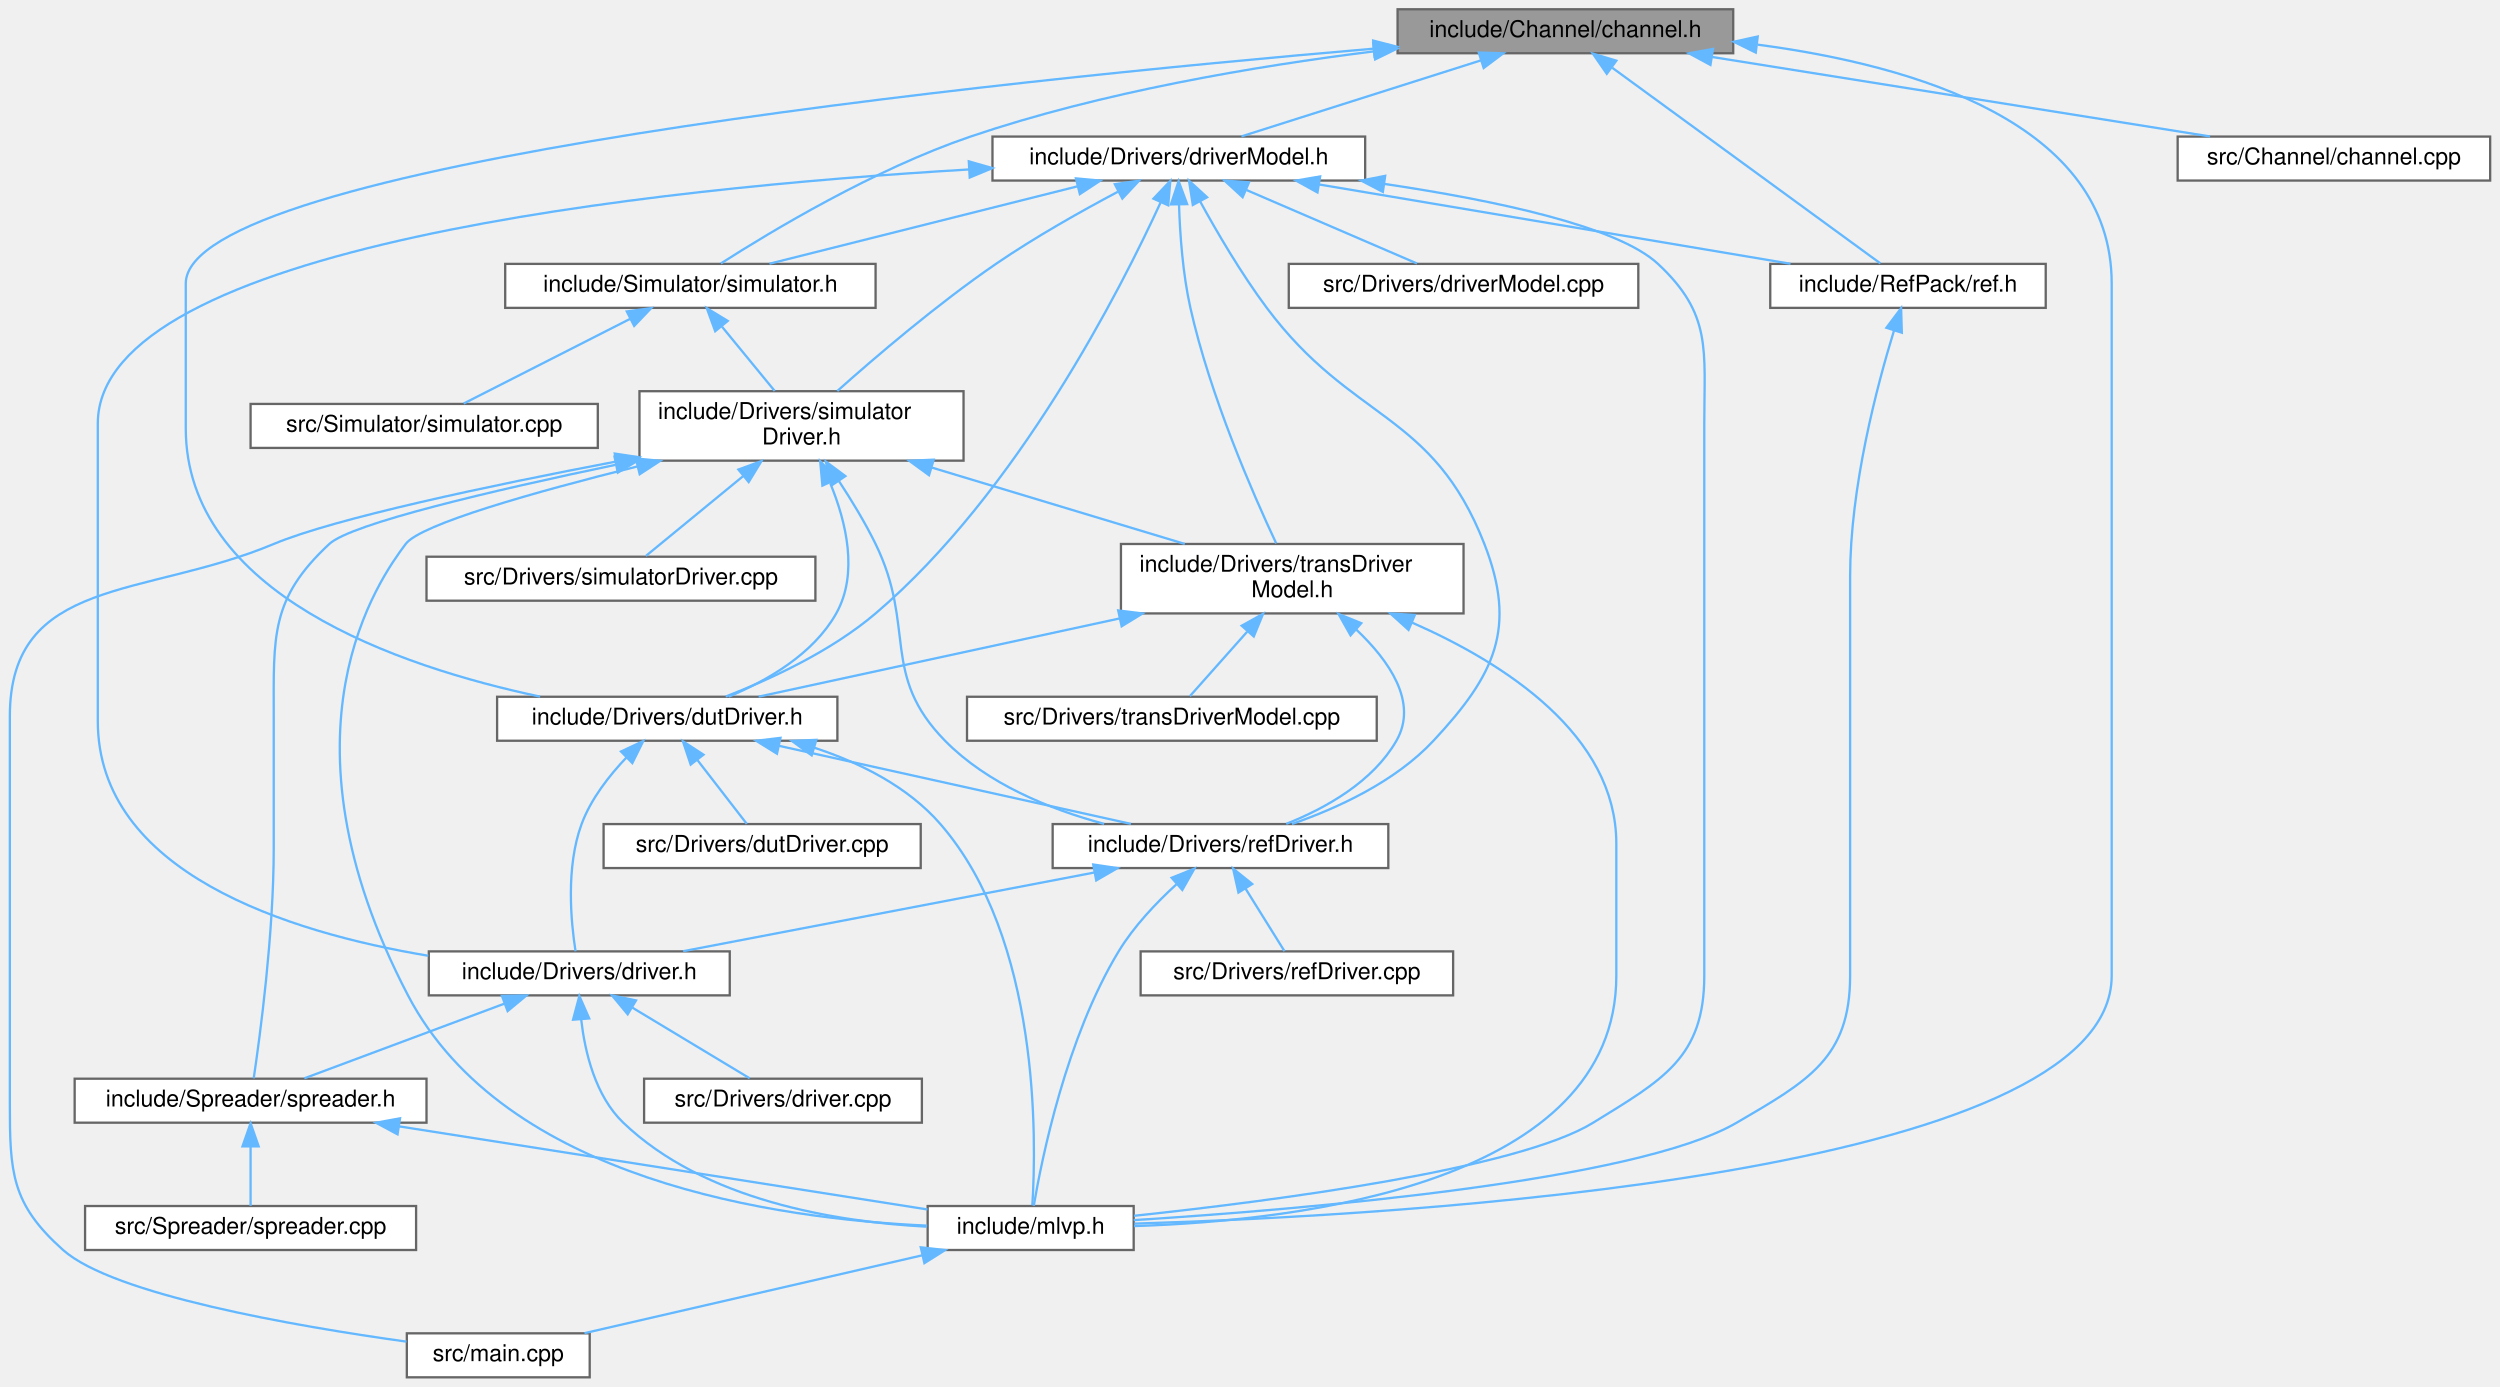
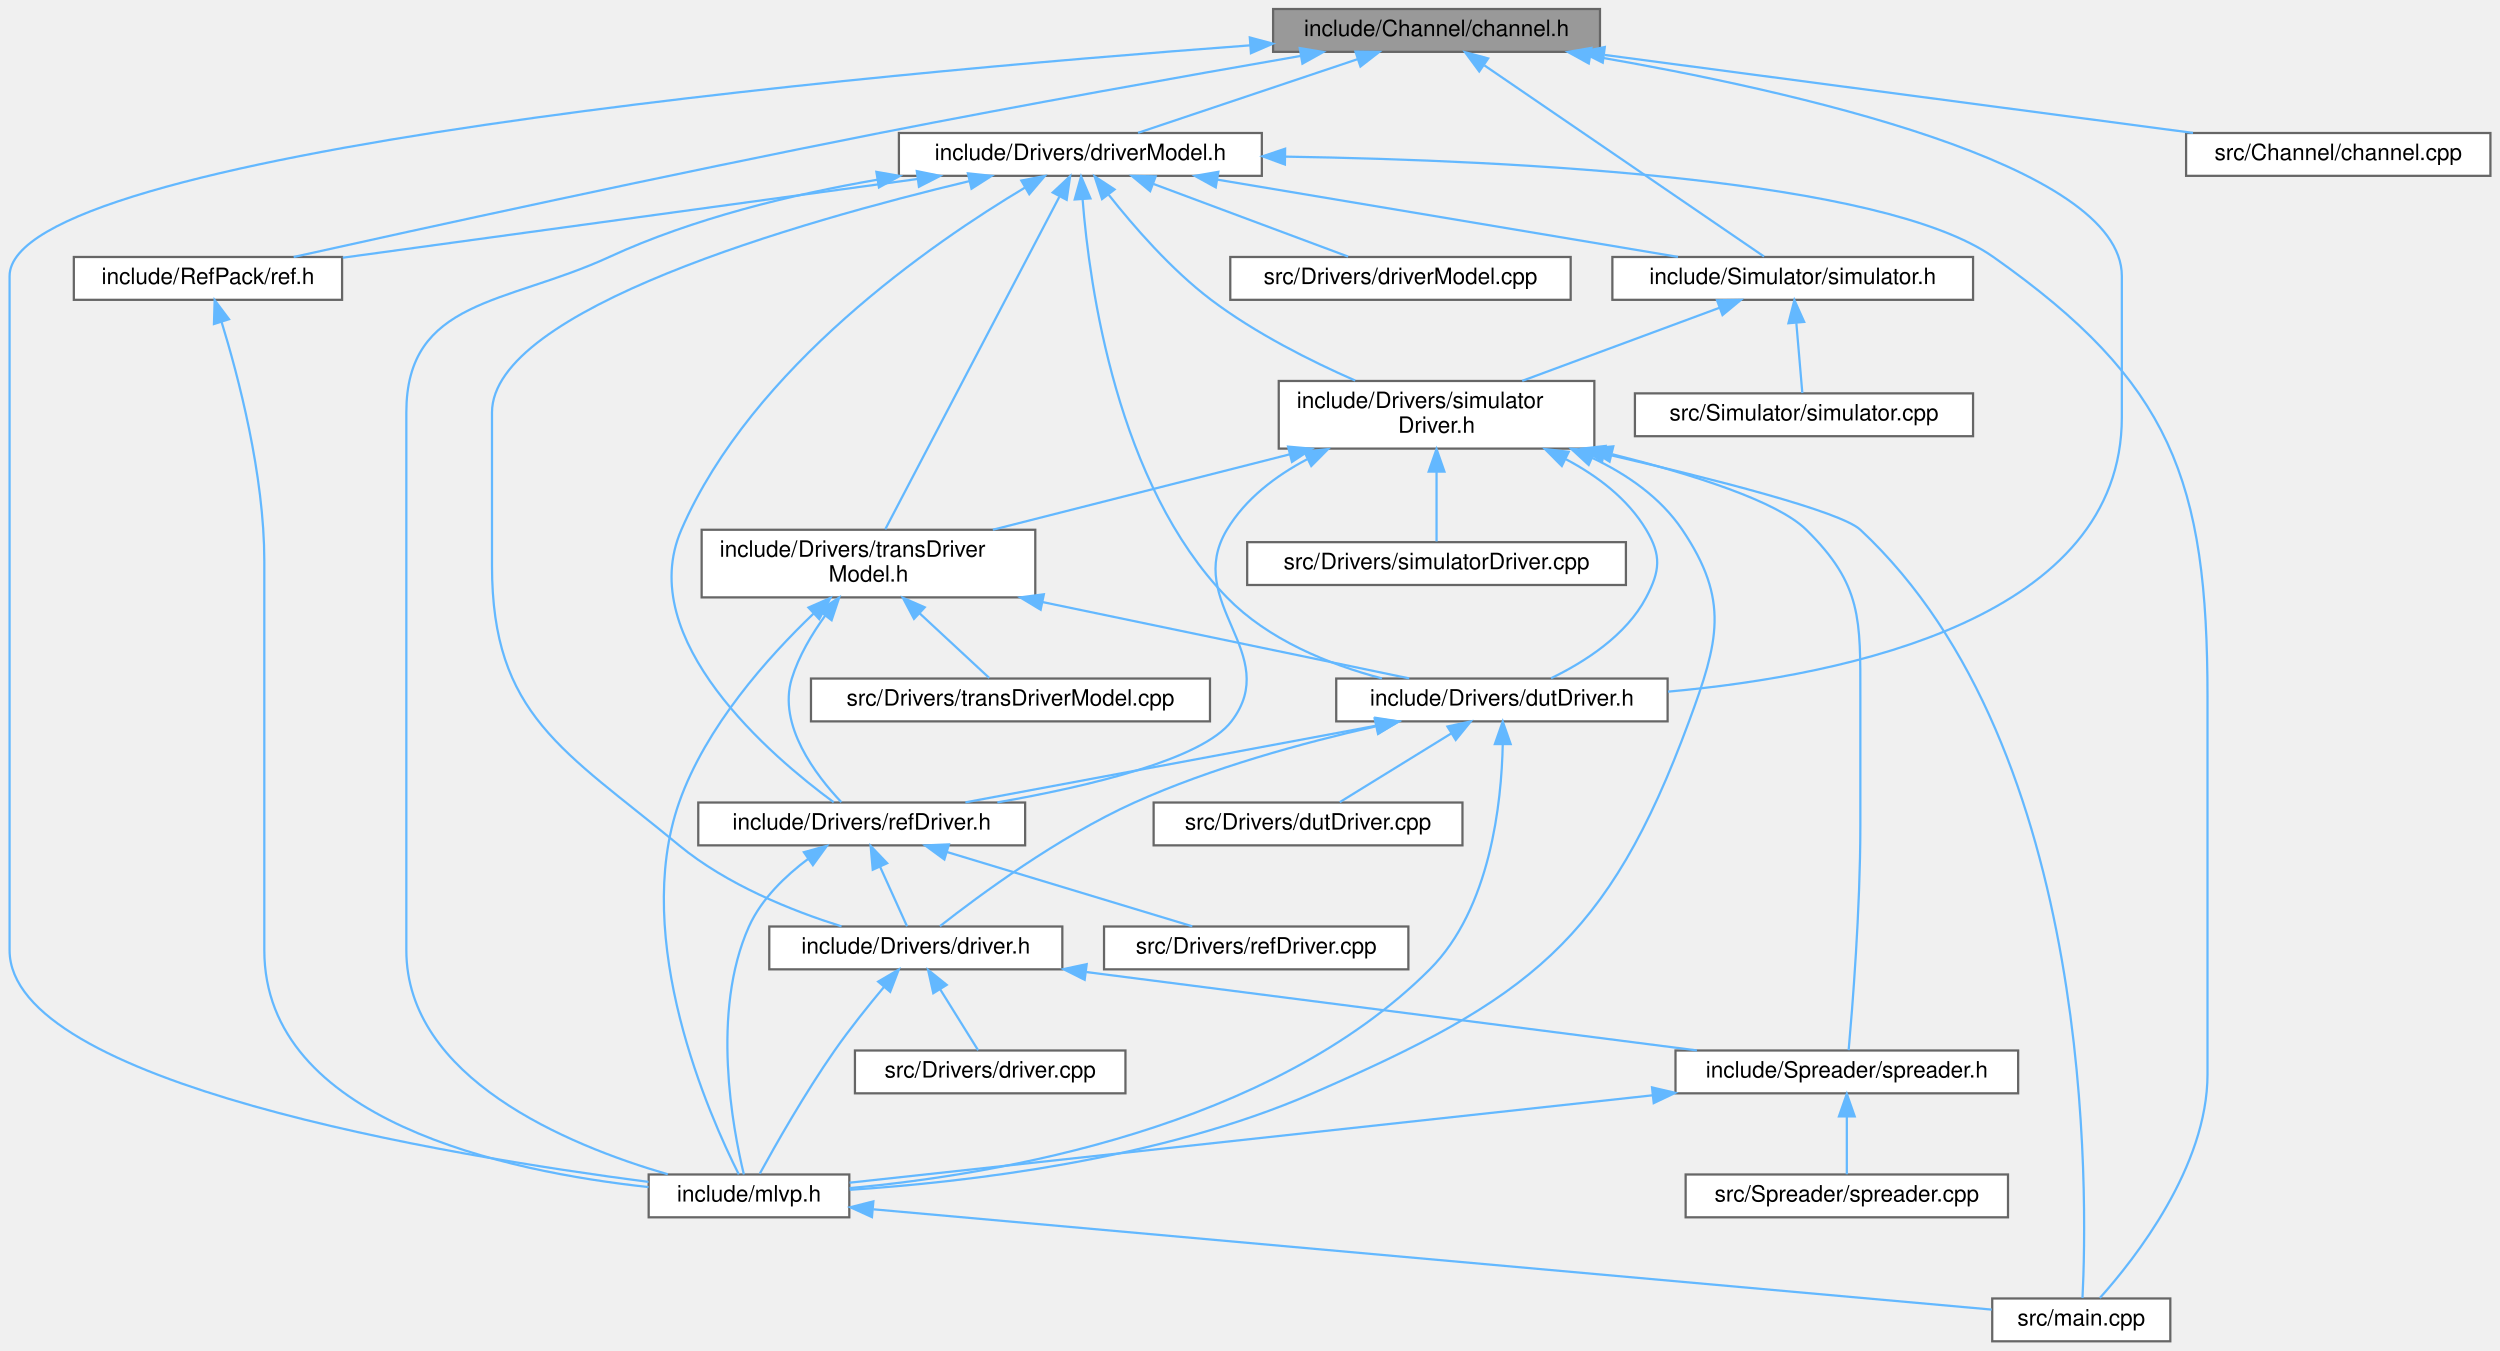
- <svg xmlns="http://www.w3.org/2000/svg" xmlns:xlink="http://www.w3.org/1999/xlink" width="1080pt" height="599pt" viewBox="0.00 0.00 1079.50 599.00">
+ <svg xmlns="http://www.w3.org/2000/svg" xmlns:xlink="http://www.w3.org/1999/xlink" width="1109pt" height="599pt" viewBox="0.00 0.00 1108.50 599.00">
  <g id="graph0" class="graph" transform="scale(1 1) rotate(0) translate(4 595)">
    <g id="Node000001" class="node">
      <g id="a_Node000001">
        <a xlink:title=" ">
-           <polygon fill="#999999" stroke="#666666" points="744.5,-591 599.5,-591 599.5,-572 744.5,-572 744.5,-591" />
-           <text text-anchor="middle" x="672" y="-579" font-family="Helvetica,sans-Serif" font-size="10.00">include/Channel/channel.h</text>
+           <polygon fill="#999999" stroke="#666666" points="705.5,-591 560.5,-591 560.5,-572 705.5,-572 705.5,-591" />
+           <text text-anchor="middle" x="633" y="-579" font-family="Helvetica,sans-Serif" font-size="10.00">include/Channel/channel.h</text>
        </a>
      </g>
    </g>
    <g id="Node000002" class="node">
      <g id="a_Node000002">
        <a xlink:href="driverModel_8h.html" target="_top" xlink:title=" ">
-           <polygon fill="white" stroke="#666666" points="585.5,-536 424.5,-536 424.5,-517 585.5,-517 585.5,-536" />
-           <text text-anchor="middle" x="505" y="-524" font-family="Helvetica,sans-Serif" font-size="10.00">include/Drivers/driverModel.h</text>
+           <polygon fill="white" stroke="#666666" points="555.5,-536 394.5,-536 394.5,-517 555.5,-517 555.5,-536" />
+           <text text-anchor="middle" x="475" y="-524" font-family="Helvetica,sans-Serif" font-size="10.00">include/Drivers/driverModel.h</text>
        </a>
      </g>
    </g>
    <g id="edge1_Node000001_Node000002" class="edge">
      <g id="a_edge1_Node000001_Node000002">
        <a xlink:title=" ">
-           <path fill="none" stroke="#63b8ff" d="M635.54,-568.93C604.34,-559.03 560.16,-545.01 532.04,-536.08" />
-           <polygon fill="#63b8ff" stroke="#63b8ff" points="634.58,-572.3 645.17,-571.98 636.7,-565.62 634.58,-572.3" />
+           <path fill="none" stroke="#63b8ff" d="M598.12,-568.8C568.63,-558.91 527.07,-544.97 500.58,-536.08" />
+           <polygon fill="#63b8ff" stroke="#63b8ff" points="597.02,-572.12 607.61,-571.98 599.25,-565.49 597.02,-572.12" />
        </a>
      </g>
    </g>
    <g id="Node000005" class="node">
      <g id="a_Node000005">
        <a xlink:href="mlvp_8h.html" target="_top" xlink:title=" ">
-           <polygon fill="white" stroke="#666666" points="485.5,-74 396.5,-74 396.5,-55 485.5,-55 485.5,-74" />
-           <text text-anchor="middle" x="441" y="-62" font-family="Helvetica,sans-Serif" font-size="10.00">include/mlvp.h</text>
-         </a>
-       </g>
-     </g>
-     <g id="edge41_Node000001_Node000005" class="edge">
-       <g id="a_edge41_Node000001_Node000005">
-         <a xlink:title=" ">
-           <path fill="none" stroke="#63b8ff" d="M755.05,-575.71C823.02,-566.75 908,-541.72 908,-472.5 908,-472.5 908,-472.5 908,-173.5 908,-87.37 602.66,-69.92 485.78,-66.39" />
-           <polygon fill="#63b8ff" stroke="#63b8ff" points="754.24,-572.28 744.73,-576.96 755.08,-579.23 754.24,-572.28" />
+           <polygon fill="white" stroke="#666666" points="372.5,-74 283.5,-74 283.5,-55 372.5,-55 372.5,-74" />
+           <text text-anchor="middle" x="328" y="-62" font-family="Helvetica,sans-Serif" font-size="10.00">include/mlvp.h</text>
+         </a>
+       </g>
+     </g>
+     <g id="edge42_Node000001_Node000005" class="edge">
+       <g id="a_edge42_Node000001_Node000005">
+         <a xlink:title=" ">
+           <path fill="none" stroke="#63b8ff" d="M550.39,-574.89C378.87,-562.13 0,-527.7 0,-472.5 0,-472.5 0,-472.5 0,-173.5 0,-114.52 193.74,-82.41 283.42,-70.7" />
+           <polygon fill="#63b8ff" stroke="#63b8ff" points="550.16,-578.38 560.39,-575.63 550.67,-571.4 550.16,-578.38" />
        </a>
      </g>
    </g>
    <g id="Node000009" class="node">
      <g id="a_Node000009">
        <a xlink:href="dutDriver_8h.html" target="_top" xlink:title=" ">
-           <polygon fill="white" stroke="#666666" points="357.5,-294 210.5,-294 210.5,-275 357.5,-275 357.5,-294" />
-           <text text-anchor="middle" x="284" y="-282" font-family="Helvetica,sans-Serif" font-size="10.00">include/Drivers/dutDriver.h</text>
-         </a>
-       </g>
-     </g>
-     <g id="edge38_Node000001_Node000009" class="edge">
-       <g id="a_edge38_Node000001_Node000009">
-         <a xlink:title=" ">
-           <path fill="none" stroke="#63b8ff" d="M589.18,-573.98C425.44,-559.97 76,-524.03 76,-472.5 76,-472.5 76,-472.5 76,-410 76,-338.56 167.45,-307.12 229.08,-294.05" />
-           <polygon fill="#63b8ff" stroke="#63b8ff" points="588.96,-577.47 599.22,-574.83 589.55,-570.5 588.96,-577.47" />
+           <polygon fill="white" stroke="#666666" points="735.5,-294 588.5,-294 588.5,-275 735.5,-275 735.5,-294" />
+           <text text-anchor="middle" x="662" y="-282" font-family="Helvetica,sans-Serif" font-size="10.00">include/Drivers/dutDriver.h</text>
+         </a>
+       </g>
+     </g>
+     <g id="edge39_Node000001_Node000009" class="edge">
+       <g id="a_edge39_Node000001_Node000009">
+         <a xlink:title=" ">
+           <path fill="none" stroke="#63b8ff" d="M701.36,-570.26C791,-554.87 937,-522.18 937,-472.5 937,-472.5 937,-472.5 937,-410 937,-321.43 817.15,-295.54 735.69,-288.18" />
+           <polygon fill="#63b8ff" stroke="#63b8ff" points="700.53,-566.85 691.25,-571.96 701.7,-573.75 700.53,-566.85" />
        </a>
      </g>
    </g>
    <g id="Node000017" class="node">
      <g id="a_Node000017">
        <a xlink:href="ref_8h.html" target="_top" xlink:title=" ">
-           <polygon fill="white" stroke="#666666" points="879.5,-481 760.5,-481 760.5,-462 879.5,-462 879.5,-481" />
-           <text text-anchor="middle" x="820" y="-469" font-family="Helvetica,sans-Serif" font-size="10.00">include/RefPack/ref.h</text>
-         </a>
-       </g>
-     </g>
-     <g id="edge39_Node000001_Node000017" class="edge">
-       <g id="a_edge39_Node000001_Node000017">
-         <a xlink:title=" ">
-           <path fill="none" stroke="#63b8ff" d="M692.26,-565.71C723.59,-542.85 782.81,-499.64 808.08,-481.2" />
-           <polygon fill="#63b8ff" stroke="#63b8ff" points="689.88,-563.12 683.86,-571.84 694,-568.78 689.88,-563.12" />
+           <polygon fill="white" stroke="#666666" points="147.5,-481 28.5,-481 28.5,-462 147.5,-462 147.5,-481" />
+           <text text-anchor="middle" x="88" y="-469" font-family="Helvetica,sans-Serif" font-size="10.00">include/RefPack/ref.h</text>
+         </a>
+       </g>
+     </g>
+     <g id="edge40_Node000001_Node000017" class="edge">
+       <g id="a_edge40_Node000001_Node000017">
+         <a xlink:title=" ">
+           <path fill="none" stroke="#63b8ff" d="M572.76,-570.2C522.68,-561.5 449.6,-548.5 386,-536 292.31,-517.58 182.59,-493.57 126.02,-481.01" />
+           <polygon fill="#63b8ff" stroke="#63b8ff" points="572.32,-573.67 582.77,-571.93 573.51,-566.77 572.32,-573.67" />
        </a>
      </g>
    </g>
    <g id="Node000018" class="node">
      <g id="a_Node000018">
        <a xlink:href="simulator_8h.html" target="_top" xlink:title=" ">
-           <polygon fill="white" stroke="#666666" points="374,-481 214,-481 214,-462 374,-462 374,-481" />
-           <text text-anchor="middle" x="294" y="-469" font-family="Helvetica,sans-Serif" font-size="10.00">include/Simulator/simulator.h</text>
-         </a>
-       </g>
-     </g>
-     <g id="edge40_Node000001_Node000018" class="edge">
-       <g id="a_edge40_Node000001_Node000018">
-         <a xlink:title=" ">
-           <path fill="none" stroke="#63b8ff" d="M589.3,-572.81C538.11,-566.44 471.58,-555.21 415,-536 373.44,-521.89 328.76,-495.01 307.17,-481.19" />
-           <polygon fill="#63b8ff" stroke="#63b8ff" points="588.98,-576.3 599.33,-574.02 589.82,-569.35 588.98,-576.3" />
+           <polygon fill="white" stroke="#666666" points="871,-481 711,-481 711,-462 871,-462 871,-481" />
+           <text text-anchor="middle" x="791" y="-469" font-family="Helvetica,sans-Serif" font-size="10.00">include/Simulator/simulator.h</text>
+         </a>
+       </g>
+     </g>
+     <g id="edge41_Node000001_Node000018" class="edge">
+       <g id="a_edge41_Node000001_Node000018">
+         <a xlink:title=" ">
+           <path fill="none" stroke="#63b8ff" d="M654.2,-566.01C687.54,-543.22 751.18,-499.72 778.28,-481.2" />
+           <polygon fill="#63b8ff" stroke="#63b8ff" points="651.94,-563.31 645.66,-571.84 655.89,-569.09 651.94,-563.31" />
        </a>
      </g>
    </g>
    <g id="Node000021" class="node">
      <g id="a_Node000021">
        <a xlink:href="channel_8cpp.html" target="_top" xlink:title=" ">
-           <polygon fill="white" stroke="#666666" points="1071.5,-536 936.5,-536 936.5,-517 1071.5,-517 1071.5,-536" />
-           <text text-anchor="middle" x="1004" y="-524" font-family="Helvetica,sans-Serif" font-size="10.00">src/Channel/channel.cpp</text>
-         </a>
-       </g>
-     </g>
-     <g id="edge42_Node000001_Node000021" class="edge">
-       <g id="a_edge42_Node000001_Node000021">
-         <a xlink:title=" ">
-           <path fill="none" stroke="#63b8ff" d="M735.45,-570.37C797.79,-560.42 891.86,-545.4 950.52,-536.04" />
-           <polygon fill="#63b8ff" stroke="#63b8ff" points="734.66,-566.95 725.34,-571.98 735.77,-573.86 734.66,-566.95" />
+           <polygon fill="white" stroke="#666666" points="1100.5,-536 965.5,-536 965.5,-517 1100.5,-517 1100.5,-536" />
+           <text text-anchor="middle" x="1033" y="-524" font-family="Helvetica,sans-Serif" font-size="10.00">src/Channel/channel.cpp</text>
+         </a>
+       </g>
+     </g>
+     <g id="edge43_Node000001_Node000021" class="edge">
+       <g id="a_edge43_Node000001_Node000021">
+         <a xlink:title=" ">
+           <path fill="none" stroke="#63b8ff" d="M707.59,-570.62C782.68,-560.67 897.31,-545.48 968.56,-536.04" />
+           <polygon fill="#63b8ff" stroke="#63b8ff" points="706.72,-567.2 697.27,-571.98 707.64,-574.14 706.72,-567.2" />
        </a>
      </g>
    </g>
    <g id="Node000003" class="node">
      <g id="a_Node000003">
        <a xlink:href="driver_8h.html" target="_top" xlink:title=" ">
-           <polygon fill="white" stroke="#666666" points="311,-184 181,-184 181,-165 311,-165 311,-184" />
-           <text text-anchor="middle" x="246" y="-172" font-family="Helvetica,sans-Serif" font-size="10.00">include/Drivers/driver.h</text>
+           <polygon fill="white" stroke="#666666" points="467,-184 337,-184 337,-165 467,-165 467,-184" />
+           <text text-anchor="middle" x="402" y="-172" font-family="Helvetica,sans-Serif" font-size="10.00">include/Drivers/driver.h</text>
        </a>
      </g>
    </g>
    <g id="edge2_Node000002_Node000003" class="edge">
      <g id="a_edge2_Node000002_Node000003">
        <a xlink:title=" ">
-           <path fill="none" stroke="#63b8ff" d="M414.46,-521.8C278.67,-513.75 38,-488.67 38,-412 38,-412 38,-412 38,-283.5 38,-218.19 119.76,-192.32 180.76,-182.11" />
-           <polygon fill="#63b8ff" stroke="#63b8ff" points="414.27,-525.3 424.45,-522.38 414.67,-518.31 414.27,-525.3" />
+           <path fill="none" stroke="#63b8ff" d="M425.84,-514.68C350.22,-496.6 214,-457.69 214,-412 214,-412 214,-412 214,-344 214,-277.68 245.89,-262.26 297,-220 318.06,-202.59 346.92,-191.02 369.06,-184.05" />
+           <polygon fill="#63b8ff" stroke="#63b8ff" points="425.11,-518.11 435.64,-516.99 426.71,-511.29 425.11,-518.11" />
        </a>
      </g>
    </g>
    <g id="edge36_Node000002_Node000005" class="edge">
      <g id="a_edge36_Node000002_Node000005">
        <a xlink:title=" ">
-           <path fill="none" stroke="#63b8ff" d="M593.89,-515.53C641.79,-508.43 694.58,-497.23 712,-481 735.36,-459.23 732,-443.93 732,-412 732,-412 732,-412 732,-173.5 732,-138.12 714.12,-128.56 684,-110 651.46,-89.94 546.42,-76.24 485.62,-69.77" />
-           <polygon fill="#63b8ff" stroke="#63b8ff" points="593.15,-512.1 583.75,-516.99 594.15,-519.03 593.15,-512.1" />
+           <path fill="none" stroke="#63b8ff" d="M384.93,-515.28C346.98,-508.73 303.11,-498.11 266,-481 220.23,-459.9 176,-462.4 176,-412 176,-412 176,-412 176,-173.5 176,-116.85 247.03,-87.18 291.98,-74.08" />
+           <polygon fill="#63b8ff" stroke="#63b8ff" points="384.51,-518.76 394.95,-516.95 385.65,-511.86 384.51,-518.76" />
+         </a>
+       </g>
+     </g>
+     <g id="Node000006" class="node">
+       <g id="a_Node000006">
+         <a xlink:href="main_8cpp.html" target="_top" xlink:title=" ">
+           <polygon fill="white" stroke="#666666" points="958.5,-19 879.5,-19 879.5,0 958.5,0 958.5,-19" />
+           <text text-anchor="middle" x="919" y="-7" font-family="Helvetica,sans-Serif" font-size="10.00">src/main.cpp</text>
+         </a>
+       </g>
+     </g>
+     <g id="edge38_Node000002_Node000006" class="edge">
+       <g id="a_edge38_Node000002_Node000006">
+         <a xlink:title=" ">
+           <path fill="none" stroke="#63b8ff" d="M565.94,-525.52C669.61,-523.83 831.04,-515.51 880,-481 958.96,-425.35 975,-382.1 975,-285.5 975,-285.5 975,-285.5 975,-118.5 975,-77.53 942.84,-36.63 927.26,-19.23" />
+           <polygon fill="#63b8ff" stroke="#63b8ff" points="565.73,-522.02 555.79,-525.66 565.83,-529.02 565.73,-522.02" />
        </a>
      </g>
    </g>
    <g id="edge9_Node000002_Node000009" class="edge">
      <g id="a_edge9_Node000002_Node000009">
        <a xlink:title=" ">
-           <path fill="none" stroke="#63b8ff" d="M497.21,-507.7C480.01,-470.22 435.41,-382.31 374,-330 354.76,-313.61 328.44,-301.51 309.24,-294.1" />
-           <polygon fill="#63b8ff" stroke="#63b8ff" points="494.04,-509.18 501.33,-516.86 500.42,-506.31 494.04,-509.18" />
+           <path fill="none" stroke="#63b8ff" d="M476,-506.46C479.03,-467.94 491.21,-380.22 540,-330 558.22,-311.24 584.98,-300.35 608.8,-294.04" />
+           <polygon fill="#63b8ff" stroke="#63b8ff" points="472.49,-506.52 475.32,-516.73 479.47,-506.98 472.49,-506.52" />
        </a>
      </g>
    </g>
    <g id="Node000010" class="node">
      <g id="a_Node000010">
        <a xlink:href="refDriver_8h.html" target="_top" xlink:title=" ">
-           <polygon fill="white" stroke="#666666" points="595.5,-239 450.5,-239 450.5,-220 595.5,-220 595.5,-239" />
-           <text text-anchor="middle" x="523" y="-227" font-family="Helvetica,sans-Serif" font-size="10.00">include/Drivers/refDriver.h</text>
+           <polygon fill="white" stroke="#666666" points="450.5,-239 305.5,-239 305.5,-220 450.5,-220 450.5,-239" />
+           <text text-anchor="middle" x="378" y="-227" font-family="Helvetica,sans-Serif" font-size="10.00">include/Drivers/refDriver.h</text>
        </a>
      </g>
    </g>
    <g id="edge17_Node000002_Node000010" class="edge">
      <g id="a_edge17_Node000002_Node000010">
        <a xlink:title=" ">
-           <path fill="none" stroke="#63b8ff" d="M514.18,-508.03C521.37,-494.91 531.97,-476.76 543,-462 579.91,-412.62 614.57,-417.42 637,-360 651.19,-323.65 641.61,-303.54 615,-275 598.55,-257.35 573.61,-245.89 553.85,-239.03" />
-           <polygon fill="#63b8ff" stroke="#63b8ff" points="511.05,-506.46 509.4,-516.93 517.21,-509.78 511.05,-506.46" />
+           <path fill="none" stroke="#63b8ff" d="M450.45,-511.8C409.67,-487.45 329.39,-432.32 298,-360 276.85,-311.27 338.23,-259.23 365.58,-239.12" />
+           <polygon fill="#63b8ff" stroke="#63b8ff" points="448.81,-514.9 459.21,-516.92 452.34,-508.85 448.81,-514.9" />
        </a>
      </g>
    </g>
    <g id="Node000013" class="node">
      <g id="a_Node000013">
        <a xlink:href="simulatorDriver_8h.html" target="_top" xlink:title=" ">
-           <polygon fill="white" stroke="#666666" points="412,-426 272,-426 272,-396 412,-396 412,-426" />
-           <text text-anchor="start" x="280" y="-414" font-family="Helvetica,sans-Serif" font-size="10.00">include/Drivers/simulator</text>
-           <text text-anchor="middle" x="342" y="-403" font-family="Helvetica,sans-Serif" font-size="10.00">Driver.h</text>
+           <polygon fill="white" stroke="#666666" points="703,-426 563,-426 563,-396 703,-396 703,-426" />
+           <text text-anchor="start" x="571" y="-414" font-family="Helvetica,sans-Serif" font-size="10.00">include/Drivers/simulator</text>
+           <text text-anchor="middle" x="633" y="-403" font-family="Helvetica,sans-Serif" font-size="10.00">Driver.h</text>
        </a>
      </g>
    </g>
    <g id="edge18_Node000002_Node000013" class="edge">
      <g id="a_edge18_Node000002_Node000013">
        <a xlink:title=" ">
-           <path fill="none" stroke="#63b8ff" d="M478.7,-512.18C463,-503.86 442.89,-492.56 426,-481 400.77,-463.73 373.84,-440.69 357.46,-426.09" />
-           <polygon fill="#63b8ff" stroke="#63b8ff" points="477.36,-515.42 487.84,-516.95 480.6,-509.22 477.36,-515.42" />
+           <path fill="none" stroke="#63b8ff" d="M487.56,-508.61C498.45,-494.8 515.22,-475.44 533,-462 552.51,-447.25 577.04,-434.91 596.92,-426.18" />
+           <polygon fill="#63b8ff" stroke="#63b8ff" points="484.62,-506.69 481.3,-516.76 490.17,-510.96 484.62,-506.69" />
        </a>
      </g>
    </g>
    <g id="Node000014" class="node">
      <g id="a_Node000014">
        <a xlink:href="transDriverModel_8h.html" target="_top" xlink:title=" ">
-           <polygon fill="white" stroke="#666666" points="628,-360 480,-360 480,-330 628,-330 628,-360" />
-           <text text-anchor="start" x="488" y="-348" font-family="Helvetica,sans-Serif" font-size="10.00">include/Drivers/transDriver</text>
-           <text text-anchor="middle" x="554" y="-337" font-family="Helvetica,sans-Serif" font-size="10.00">Model.h</text>
+           <polygon fill="white" stroke="#666666" points="455,-360 307,-360 307,-330 455,-330 455,-360" />
+           <text text-anchor="start" x="315" y="-348" font-family="Helvetica,sans-Serif" font-size="10.00">include/Drivers/transDriver</text>
+           <text text-anchor="middle" x="381" y="-337" font-family="Helvetica,sans-Serif" font-size="10.00">Model.h</text>
        </a>
      </g>
    </g>
    <g id="edge30_Node000002_Node000014" class="edge">
      <g id="a_edge30_Node000002_Node000014">
        <a xlink:title=" ">
-           <path fill="none" stroke="#63b8ff" d="M505.09,-506.48C505.5,-493.75 506.7,-476.71 510,-462 518.53,-423.96 536.99,-381.72 547.08,-360.24" />
-           <polygon fill="#63b8ff" stroke="#63b8ff" points="501.59,-506.7 504.91,-516.76 508.59,-506.82 501.59,-506.7" />
+           <path fill="none" stroke="#63b8ff" d="M465.65,-507.65C446.99,-472.01 405.43,-392.65 388.45,-360.22" />
+           <polygon fill="#63b8ff" stroke="#63b8ff" points="462.73,-509.61 470.47,-516.84 468.93,-506.36 462.73,-509.61" />
        </a>
      </g>
    </g>
    <g id="edge31_Node000002_Node000017" class="edge">
      <g id="a_edge31_Node000002_Node000017">
        <a xlink:title=" ">
-           <path fill="none" stroke="#63b8ff" d="M565.56,-515.31C624.72,-505.36 713.71,-490.38 769.25,-481.04" />
-           <polygon fill="#63b8ff" stroke="#63b8ff" points="564.89,-511.87 555.61,-516.98 566.05,-518.78 564.89,-511.87" />
+           <path fill="none" stroke="#63b8ff" d="M402.71,-515.6C329.16,-505.53 216.49,-490.1 147.8,-480.69" />
+           <polygon fill="#63b8ff" stroke="#63b8ff" points="402.44,-519.1 412.82,-516.98 403.39,-512.16 402.44,-519.1" />
        </a>
      </g>
    </g>
    <g id="edge33_Node000002_Node000018" class="edge">
      <g id="a_edge33_Node000002_Node000018">
        <a xlink:title=" ">
-           <path fill="none" stroke="#63b8ff" d="M461.21,-514.5C421.7,-504.58 364.38,-490.18 328.17,-481.08" />
-           <polygon fill="#63b8ff" stroke="#63b8ff" points="460.55,-517.94 471.1,-516.98 462.25,-511.15 460.55,-517.94" />
+           <path fill="none" stroke="#63b8ff" d="M535.76,-515.31C595.1,-505.36 684.38,-490.38 740.09,-481.04" />
+           <polygon fill="#63b8ff" stroke="#63b8ff" points="535.05,-511.88 525.77,-516.98 536.21,-518.78 535.05,-511.88" />
        </a>
      </g>
    </g>
    <g id="Node000020" class="node">
      <g id="a_Node000020">
        <a xlink:href="driverModel_8cpp.html" target="_top" xlink:title=" ">
-           <polygon fill="white" stroke="#666666" points="703.5,-481 552.5,-481 552.5,-462 703.5,-462 703.5,-481" />
-           <text text-anchor="middle" x="628" y="-469" font-family="Helvetica,sans-Serif" font-size="10.00">src/Drivers/driverModel.cpp</text>
+           <polygon fill="white" stroke="#666666" points="692.5,-481 541.5,-481 541.5,-462 692.5,-462 692.5,-481" />
+           <text text-anchor="middle" x="617" y="-469" font-family="Helvetica,sans-Serif" font-size="10.00">src/Drivers/driverModel.cpp</text>
        </a>
      </g>
    </g>
    <g id="edge37_Node000002_Node000020" class="edge">
      <g id="a_edge37_Node000002_Node000020">
        <a xlink:title=" ">
-           <path fill="none" stroke="#63b8ff" d="M534.25,-512.9C556.97,-503.11 587.87,-489.79 607.88,-481.17" />
-           <polygon fill="#63b8ff" stroke="#63b8ff" points="532.56,-509.81 524.76,-516.98 535.33,-516.24 532.56,-509.81" />
+           <path fill="none" stroke="#63b8ff" d="M507.36,-513.42C533.71,-503.59 570.26,-489.95 593.77,-481.17" />
+           <polygon fill="#63b8ff" stroke="#63b8ff" points="505.96,-510.21 497.81,-516.98 508.41,-516.77 505.96,-510.21" />
        </a>
      </g>
    </g>
    <g id="Node000004" class="node">
      <g id="a_Node000004">
        <a xlink:href="spreader_8h.html" target="_top" xlink:title=" ">
-           <polygon fill="white" stroke="#666666" points="180,-129 28,-129 28,-110 180,-110 180,-129" />
-           <text text-anchor="middle" x="104" y="-117" font-family="Helvetica,sans-Serif" font-size="10.00">include/Spreader/spreader.h</text>
+           <polygon fill="white" stroke="#666666" points="891,-129 739,-129 739,-110 891,-110 891,-129" />
+           <text text-anchor="middle" x="815" y="-117" font-family="Helvetica,sans-Serif" font-size="10.00">include/Spreader/spreader.h</text>
        </a>
      </g>
    </g>
    <g id="edge3_Node000003_Node000004" class="edge">
      <g id="a_edge3_Node000003_Node000004">
        <a xlink:title=" ">
-           <path fill="none" stroke="#63b8ff" d="M213.64,-161.42C187.29,-151.59 150.74,-137.95 127.23,-129.17" />
-           <polygon fill="#63b8ff" stroke="#63b8ff" points="212.59,-164.77 223.19,-164.98 215.04,-158.21 212.59,-164.77" />
+           <path fill="none" stroke="#63b8ff" d="M477.62,-163.8C555.13,-153.85 674.49,-138.53 748.5,-129.03" />
+           <polygon fill="#63b8ff" stroke="#63b8ff" points="476.91,-160.36 467.44,-165.1 477.81,-167.3 476.91,-160.36" />
        </a>
      </g>
    </g>
    <g id="edge7_Node000003_Node000005" class="edge">
      <g id="a_edge7_Node000003_Node000005">
        <a xlink:title=" ">
-           <path fill="none" stroke="#63b8ff" d="M246.82,-154.6C248.44,-140.43 252.93,-121.56 265,-110 300.05,-76.43 356.62,-67.14 396.14,-65.07" />
-           <polygon fill="#63b8ff" stroke="#63b8ff" points="243.31,-154.49 246.03,-164.73 250.29,-155.03 243.31,-154.49" />
+           <path fill="none" stroke="#63b8ff" d="M387.88,-157.18C380.99,-148.95 372.76,-138.67 366,-129 352.9,-110.25 339.65,-86.88 332.79,-74.37" />
+           <polygon fill="#63b8ff" stroke="#63b8ff" points="385.31,-159.56 394.45,-164.92 390.64,-155.03 385.31,-159.56" />
        </a>
      </g>
    </g>
    <g id="Node000008" class="node">
      <g id="a_Node000008">
        <a xlink:href="driver_8cpp.html" target="_top" xlink:title=" ">
-           <polygon fill="white" stroke="#666666" points="394,-129 274,-129 274,-110 394,-110 394,-129" />
-           <text text-anchor="middle" x="334" y="-117" font-family="Helvetica,sans-Serif" font-size="10.00">src/Drivers/driver.cpp</text>
+           <polygon fill="white" stroke="#666666" points="495,-129 375,-129 375,-110 495,-110 495,-129" />
+           <text text-anchor="middle" x="435" y="-117" font-family="Helvetica,sans-Serif" font-size="10.00">src/Drivers/driver.cpp</text>
        </a>
      </g>
    </g>
    <g id="edge8_Node000003_Node000008" class="edge">
      <g id="a_edge8_Node000003_Node000008">
        <a xlink:title=" ">
-           <path fill="none" stroke="#63b8ff" d="M268.92,-159.7C284.95,-150.04 305.87,-137.44 319.6,-129.17" />
-           <polygon fill="#63b8ff" stroke="#63b8ff" points="266.9,-156.83 260.14,-164.98 270.51,-162.82 266.9,-156.83" />
+           <path fill="none" stroke="#63b8ff" d="M412.83,-156.1C418.47,-147.04 425.12,-136.37 429.65,-129.09" />
+           <polygon fill="#63b8ff" stroke="#63b8ff" points="409.76,-154.41 407.45,-164.75 415.71,-158.11 409.76,-154.41" />
        </a>
      </g>
    </g>
    <g id="edge4_Node000004_Node000005" class="edge">
      <g id="a_edge4_Node000004_Node000005">
        <a xlink:title=" ">
-           <path fill="none" stroke="#63b8ff" d="M168.14,-108.41C234.98,-97.9 337.95,-81.71 396.41,-72.51" />
-           <polygon fill="#63b8ff" stroke="#63b8ff" points="167.48,-104.97 158.14,-109.98 168.57,-111.89 167.48,-104.97" />
+           <path fill="none" stroke="#63b8ff" d="M728.73,-109.11C624.54,-97.77 453.25,-79.13 372.62,-70.36" />
+           <polygon fill="#63b8ff" stroke="#63b8ff" points="728.59,-112.62 738.91,-110.22 729.34,-105.66 728.59,-112.62" />
        </a>
      </g>
    </g>
    <g id="Node000007" class="node">
      <g id="a_Node000007">
        <a xlink:href="spreader_8cpp.html" target="_top" xlink:title=" ">
-           <polygon fill="white" stroke="#666666" points="175.5,-74 32.5,-74 32.5,-55 175.5,-55 175.5,-74" />
-           <text text-anchor="middle" x="104" y="-62" font-family="Helvetica,sans-Serif" font-size="10.00">src/Spreader/spreader.cpp</text>
+           <polygon fill="white" stroke="#666666" points="886.5,-74 743.5,-74 743.5,-55 886.5,-55 886.5,-74" />
+           <text text-anchor="middle" x="815" y="-62" font-family="Helvetica,sans-Serif" font-size="10.00">src/Spreader/spreader.cpp</text>
        </a>
      </g>
    </g>
    <g id="edge6_Node000004_Node000007" class="edge">
      <g id="a_edge6_Node000004_Node000007">
        <a xlink:title=" ">
-           <path fill="none" stroke="#63b8ff" d="M104,-99.66C104,-90.93 104,-80.99 104,-74.09" />
-           <polygon fill="#63b8ff" stroke="#63b8ff" points="100.5,-99.75 104,-109.75 107.5,-99.75 100.5,-99.75" />
-         </a>
-       </g>
-     </g>
-     <g id="Node000006" class="node">
-       <g id="a_Node000006">
-         <a xlink:href="main_8cpp.html" target="_top" xlink:title=" ">
-           <polygon fill="white" stroke="#666666" points="250.5,-19 171.5,-19 171.5,0 250.5,0 250.5,-19" />
-           <text text-anchor="middle" x="211" y="-7" font-family="Helvetica,sans-Serif" font-size="10.00">src/main.cpp</text>
+           <path fill="none" stroke="#63b8ff" d="M815,-99.66C815,-90.93 815,-80.99 815,-74.09" />
+           <polygon fill="#63b8ff" stroke="#63b8ff" points="811.5,-99.75 815,-109.75 818.5,-99.75 811.5,-99.75" />
        </a>
      </g>
    </g>
    <g id="edge5_Node000005_Node000006" class="edge">
      <g id="a_edge5_Node000005_Node000006">
        <a xlink:title=" ">
-           <path fill="none" stroke="#63b8ff" d="M394.09,-52.69C351,-42.76 287.97,-28.24 248.24,-19.08" />
-           <polygon fill="#63b8ff" stroke="#63b8ff" points="393.52,-56.15 404.05,-54.98 395.09,-49.33 393.52,-56.15" />
+           <path fill="none" stroke="#63b8ff" d="M383.17,-58.55C501.32,-47.96 776.45,-23.28 879.28,-14.06" />
+           <polygon fill="#63b8ff" stroke="#63b8ff" points="382.55,-55.09 372.91,-59.47 383.18,-62.07 382.55,-55.09" />
        </a>
      </g>
    </g>
    <g id="edge10_Node000009_Node000003" class="edge">
      <g id="a_edge10_Node000009_Node000003">
        <a xlink:title=" ">
-           <path fill="none" stroke="#63b8ff" d="M266.44,-267.83C258.96,-260 251.03,-249.88 247,-239 240.11,-220.39 242.41,-196.56 244.39,-184.05" />
-           <polygon fill="#63b8ff" stroke="#63b8ff" points="264.02,-270.36 273.62,-274.85 268.91,-265.35 264.02,-270.36" />
+           <path fill="none" stroke="#63b8ff" d="M605.94,-272.76C573.78,-265.49 533.15,-254.38 499,-239 465.23,-223.79 429.89,-197.64 412.69,-184.14" />
+           <polygon fill="#63b8ff" stroke="#63b8ff" points="605.54,-276.25 616.06,-274.98 607.05,-269.42 605.54,-276.25" />
        </a>
      </g>
    </g>
    <g id="edge15_Node000009_Node000005" class="edge">
      <g id="a_edge15_Node000009_Node000005">
        <a xlink:title=" ">
-           <path fill="none" stroke="#63b8ff" d="M347.56,-271.98C367.52,-265.41 387.99,-255.12 402,-239 445.14,-189.37 443.49,-102.22 441.72,-74.34" />
-           <polygon fill="#63b8ff" stroke="#63b8ff" points="346.39,-268.68 337.83,-274.92 348.41,-275.38 346.39,-268.68" />
+           <path fill="none" stroke="#63b8ff" d="M662.37,-264.92C661.85,-238.94 656.91,-191.91 630,-165 559.45,-94.44 437.97,-73.92 372.65,-67.95" />
+           <polygon fill="#63b8ff" stroke="#63b8ff" points="658.87,-264.94 662.37,-274.94 665.87,-264.94 658.87,-264.94" />
        </a>
      </g>
    </g>
    <g id="edge11_Node000009_Node000010" class="edge">
      <g id="a_edge11_Node000009_Node000010">
        <a xlink:title=" ">
-           <path fill="none" stroke="#63b8ff" d="M332.18,-272.82C376.97,-262.88 442.84,-248.28 484.3,-239.08" />
-           <polygon fill="#63b8ff" stroke="#63b8ff" points="331.4,-269.4 322.4,-274.98 332.92,-276.24 331.4,-269.4" />
+           <path fill="none" stroke="#63b8ff" d="M606.42,-273.13C553.17,-263.19 473.77,-248.37 423.99,-239.08" />
+           <polygon fill="#63b8ff" stroke="#63b8ff" points="605.9,-276.59 616.37,-274.98 607.18,-269.71 605.9,-276.59" />
        </a>
      </g>
    </g>
    <g id="Node000012" class="node">
      <g id="a_Node000012">
        <a xlink:href="dutDriver_8cpp.html" target="_top" xlink:title=" ">
-           <polygon fill="white" stroke="#666666" points="393.5,-239 256.5,-239 256.5,-220 393.5,-220 393.5,-239" />
-           <text text-anchor="middle" x="325" y="-227" font-family="Helvetica,sans-Serif" font-size="10.00">src/Drivers/dutDriver.cpp</text>
+           <polygon fill="white" stroke="#666666" points="644.5,-239 507.5,-239 507.5,-220 644.5,-220 644.5,-239" />
+           <text text-anchor="middle" x="576" y="-227" font-family="Helvetica,sans-Serif" font-size="10.00">src/Drivers/dutDriver.cpp</text>
        </a>
      </g>
    </g>
    <g id="edge16_Node000009_Node000012" class="edge">
      <g id="a_edge16_Node000009_Node000012">
        <a xlink:title=" ">
-           <path fill="none" stroke="#63b8ff" d="M297.02,-266.67C304.12,-257.5 312.6,-246.52 318.36,-239.09" />
-           <polygon fill="#63b8ff" stroke="#63b8ff" points="294.12,-264.7 290.77,-274.75 299.66,-268.98 294.12,-264.7" />
+           <path fill="none" stroke="#63b8ff" d="M639.6,-269.7C623.93,-260.04 603.49,-247.44 590.07,-239.17" />
+           <polygon fill="#63b8ff" stroke="#63b8ff" points="637.83,-272.72 648.18,-274.98 641.51,-266.76 637.83,-272.72" />
        </a>
      </g>
    </g>
    <g id="edge12_Node000010_Node000003" class="edge">
      <g id="a_edge12_Node000010_Node000003">
        <a xlink:title=" ">
-           <path fill="none" stroke="#63b8ff" d="M468.46,-218.07C416.53,-208.13 339.31,-193.35 290.85,-184.08" />
-           <polygon fill="#63b8ff" stroke="#63b8ff" points="468.02,-221.54 478.5,-219.98 469.33,-214.67 468.02,-221.54" />
+           <path fill="none" stroke="#63b8ff" d="M386.14,-210.53C390.18,-201.6 394.88,-191.22 398.11,-184.09" />
+           <polygon fill="#63b8ff" stroke="#63b8ff" points="382.9,-209.19 381.96,-219.75 389.28,-212.08 382.9,-209.19" />
        </a>
      </g>
    </g>
    <g id="edge13_Node000010_Node000005" class="edge">
      <g id="a_edge13_Node000010_Node000005">
        <a xlink:title=" ">
-           <path fill="none" stroke="#63b8ff" d="M503.93,-212.94C495.3,-205.05 485.57,-194.84 479,-184 456.37,-146.68 445.8,-94.48 442.34,-74.11" />
-           <polygon fill="#63b8ff" stroke="#63b8ff" points="501.9,-215.82 511.74,-219.75 506.5,-210.54 501.9,-215.82" />
+           <path fill="none" stroke="#63b8ff" d="M354.35,-214.09C344.23,-206.52 333.5,-196.26 328,-184 310.99,-146.08 320.82,-94.22 325.73,-74.03" />
+           <polygon fill="#63b8ff" stroke="#63b8ff" points="352.36,-216.97 362.57,-219.8 356.35,-211.22 352.36,-216.97" />
        </a>
      </g>
    </g>
    <g id="Node000011" class="node">
      <g id="a_Node000011">
        <a xlink:href="refDriver_8cpp.html" target="_top" xlink:title=" ">
-           <polygon fill="white" stroke="#666666" points="623.5,-184 488.5,-184 488.5,-165 623.5,-165 623.5,-184" />
-           <text text-anchor="middle" x="556" y="-172" font-family="Helvetica,sans-Serif" font-size="10.00">src/Drivers/refDriver.cpp</text>
+           <polygon fill="white" stroke="#666666" points="620.5,-184 485.5,-184 485.5,-165 620.5,-165 620.5,-184" />
+           <text text-anchor="middle" x="553" y="-172" font-family="Helvetica,sans-Serif" font-size="10.00">src/Drivers/refDriver.cpp</text>
        </a>
      </g>
    </g>
    <g id="edge14_Node000010_Node000011" class="edge">
      <g id="a_edge14_Node000010_Node000011">
        <a xlink:title=" ">
-           <path fill="none" stroke="#63b8ff" d="M533.83,-211.1C539.47,-202.04 546.12,-191.37 550.65,-184.09" />
-           <polygon fill="#63b8ff" stroke="#63b8ff" points="530.76,-209.41 528.45,-219.75 536.71,-213.11 530.76,-209.41" />
+           <path fill="none" stroke="#63b8ff" d="M415.79,-217.06C448.5,-207.15 495.07,-193.04 524.66,-184.08" />
+           <polygon fill="#63b8ff" stroke="#63b8ff" points="414.67,-213.74 406.12,-219.98 416.7,-220.44 414.67,-213.74" />
        </a>
      </g>
    </g>
    <g id="edge26_Node000013_Node000004" class="edge">
      <g id="a_edge26_Node000013_Node000004">
        <a xlink:title=" ">
-           <path fill="none" stroke="#63b8ff" d="M261.62,-394.19C208.67,-383.12 147.43,-368.78 138,-360 112.54,-336.29 114,-320.29 114,-285.5 114,-285.5 114,-285.5 114,-228.5 114,-191.4 108.08,-147.45 105.35,-129.15" />
-           <polygon fill="#63b8ff" stroke="#63b8ff" points="261.23,-397.68 271.73,-396.29 262.65,-390.83 261.23,-397.68" />
+           <path fill="none" stroke="#63b8ff" d="M710.91,-393.52C746.76,-384.52 784.15,-372.65 797,-360 821.79,-335.6 821,-320.29 821,-285.5 821,-285.5 821,-285.5 821,-228.5 821,-191.51 817.45,-147.49 815.81,-129.17" />
+           <polygon fill="#63b8ff" stroke="#63b8ff" points="709.75,-390.2 700.87,-395.98 711.41,-397 709.75,-390.2" />
        </a>
      </g>
    </g>
    <g id="edge27_Node000013_Node000005" class="edge">
      <g id="a_edge27_Node000013_Node000005">
        <a xlink:title=" ">
-           <path fill="none" stroke="#63b8ff" d="M271.08,-393.49C226.96,-382.51 177.42,-368.57 171,-360 160.01,-345.34 112.26,-279.36 172,-165 213.78,-85 331.24,-68.41 396.28,-65.53" />
-           <polygon fill="#63b8ff" stroke="#63b8ff" points="270.43,-396.94 280.97,-395.93 272.1,-390.14 270.43,-396.94" />
+           <path fill="none" stroke="#63b8ff" d="M701.96,-391.93C717.58,-384.56 732.37,-374.29 742,-360 763.13,-328.65 758.09,-310.46 745,-275 708.87,-177.11 673.65,-151.68 578,-110 510.3,-80.5 424.17,-70.56 372.7,-67.2" />
+           <polygon fill="#63b8ff" stroke="#63b8ff" points="700.49,-388.75 692.71,-395.93 703.27,-395.17 700.49,-388.75" />
        </a>
      </g>
    </g>
    <g id="edge29_Node000013_Node000006" class="edge">
      <g id="a_edge29_Node000013_Node000006">
        <a xlink:title=" ">
-           <path fill="none" stroke="#63b8ff" d="M261.77,-395.59C207.26,-385.19 140.43,-371.09 114,-360 58.19,-336.58 0,-346.03 0,-285.5 0,-285.5 0,-285.5 0,-118.5 0,-88.48 0.59,-74.97 23,-55 44.66,-35.7 122.9,-22.16 171.36,-15.41" />
-           <polygon fill="#63b8ff" stroke="#63b8ff" points="261.32,-399.06 271.8,-397.48 262.62,-392.19 261.32,-399.06" />
+           <path fill="none" stroke="#63b8ff" d="M707.42,-393.72C756.12,-382.47 812.29,-368.12 821,-360 925.61,-262.43 921.75,-63.09 919.54,-19.18" />
+           <polygon fill="#63b8ff" stroke="#63b8ff" points="706.45,-390.35 697.48,-396 708.01,-397.18 706.45,-390.35" />
        </a>
      </g>
    </g>
    <g id="edge19_Node000013_Node000009" class="edge">
      <g id="a_edge19_Node000013_Node000009">
        <a xlink:title=" ">
-           <path fill="none" stroke="#63b8ff" d="M354.42,-386.22C361.3,-369.54 366.68,-347.24 357,-330 347.12,-312.4 327.13,-300.94 310.57,-294.06" />
-           <polygon fill="#63b8ff" stroke="#63b8ff" points="351.03,-385.22 350.07,-395.78 357.4,-388.12 351.03,-385.22" />
+           <path fill="none" stroke="#63b8ff" d="M690.4,-391.28C704.47,-383.84 717.82,-373.68 726,-360 732.84,-348.56 732.18,-341.82 726,-330 717.16,-313.09 698.64,-301.31 683.79,-294.13" />
+           <polygon fill="#63b8ff" stroke="#63b8ff" points="688.57,-388.28 681.1,-395.8 691.63,-394.58 688.57,-388.28" />
        </a>
      </g>
    </g>
    <g id="edge20_Node000013_Node000010" class="edge">
      <g id="a_edge20_Node000013_Node000010">
        <a xlink:title=" ">
-           <path fill="none" stroke="#63b8ff" d="M358.15,-387.21C363.62,-378.89 369.48,-369.25 374,-360 391.58,-324 375.94,-303.59 404,-275 422.31,-256.35 449.17,-245.43 472.73,-239.08" />
-           <polygon fill="#63b8ff" stroke="#63b8ff" points="355.15,-385.4 352.45,-395.64 360.95,-389.32 355.15,-385.4" />
+           <path fill="none" stroke="#63b8ff" d="M575.6,-391.28C561.53,-383.84 548.18,-373.68 540,-360 520.61,-327.56 564.96,-305.02 542,-275 529.19,-258.24 479.51,-246.32 438.16,-239.06" />
+           <polygon fill="#63b8ff" stroke="#63b8ff" points="574.37,-394.58 584.9,-395.8 577.43,-388.28 574.37,-394.58" />
        </a>
      </g>
    </g>
    <g id="edge21_Node000013_Node000014" class="edge">
      <g id="a_edge21_Node000013_Node000014">
        <a xlink:title=" ">
-           <path fill="none" stroke="#63b8ff" d="M398.35,-392.99C432.46,-382.69 475.44,-369.72 507.58,-360.01" />
-           <polygon fill="#63b8ff" stroke="#63b8ff" points="397.09,-389.71 388.52,-395.95 399.11,-396.42 397.09,-389.71" />
+           <path fill="none" stroke="#63b8ff" d="M567.84,-393.45C527.01,-383.08 474.96,-369.86 436.17,-360.01" />
+           <polygon fill="#63b8ff" stroke="#63b8ff" points="567.14,-396.89 577.7,-395.95 568.87,-390.1 567.14,-396.89" />
        </a>
      </g>
    </g>
    <g id="Node000016" class="node">
      <g id="a_Node000016">
        <a xlink:href="simulatorDriver_8cpp.html" target="_top" xlink:title=" ">
-           <polygon fill="white" stroke="#666666" points="348,-354.5 180,-354.5 180,-335.5 348,-335.5 348,-354.5" />
-           <text text-anchor="middle" x="264" y="-342.5" font-family="Helvetica,sans-Serif" font-size="10.00">src/Drivers/simulatorDriver.cpp</text>
+           <polygon fill="white" stroke="#666666" points="717,-354.5 549,-354.5 549,-335.5 717,-335.5 717,-354.5" />
+           <text text-anchor="middle" x="633" y="-342.5" font-family="Helvetica,sans-Serif" font-size="10.00">src/Drivers/simulatorDriver.cpp</text>
        </a>
      </g>
    </g>
    <g id="edge28_Node000013_Node000016" class="edge">
      <g id="a_edge28_Node000013_Node000016">
        <a xlink:title=" ">
-           <path fill="none" stroke="#63b8ff" d="M316.72,-389.26C302.53,-377.61 285.56,-363.69 274.78,-354.84" />
-           <polygon fill="#63b8ff" stroke="#63b8ff" points="314.74,-392.16 324.69,-395.8 319.18,-386.75 314.74,-392.16" />
+           <path fill="none" stroke="#63b8ff" d="M633,-385.6C633,-374.8 633,-362.78 633,-354.84" />
+           <polygon fill="#63b8ff" stroke="#63b8ff" points="629.5,-385.8 633,-395.8 636.5,-385.8 629.5,-385.8" />
        </a>
      </g>
    </g>
    <g id="edge24_Node000014_Node000005" class="edge">
      <g id="a_edge24_Node000014_Node000005">
        <a xlink:title=" ">
-           <path fill="none" stroke="#63b8ff" d="M605.78,-326.03C645.65,-308.52 694,-277.57 694,-230.5 694,-230.5 694,-230.5 694,-173.5 694,-83.95 558.28,-67.64 485.65,-65.33" />
-           <polygon fill="#63b8ff" stroke="#63b8ff" points="604.24,-322.88 596.38,-329.99 606.96,-329.33 604.24,-322.88" />
+           <path fill="none" stroke="#63b8ff" d="M356.7,-322.87C336.34,-303.43 308.79,-272.6 297,-239 275.63,-178.08 310.55,-99.72 323.48,-74.05" />
+           <polygon fill="#63b8ff" stroke="#63b8ff" points="354.39,-325.5 364.1,-329.74 359.15,-320.37 354.39,-325.5" />
        </a>
      </g>
    </g>
    <g id="edge22_Node000014_Node000009" class="edge">
      <g id="a_edge22_Node000014_Node000009">
        <a xlink:title=" ">
-           <path fill="none" stroke="#63b8ff" d="M479.43,-327.84C428.96,-316.91 364.28,-302.89 323.48,-294.05" />
-           <polygon fill="#63b8ff" stroke="#63b8ff" points="478.81,-331.29 489.33,-329.99 480.3,-324.45 478.81,-331.29" />
+           <path fill="none" stroke="#63b8ff" d="M458.28,-327.91C510.85,-316.97 578.36,-302.91 620.91,-294.05" />
+           <polygon fill="#63b8ff" stroke="#63b8ff" points="457.38,-324.52 448.31,-329.99 458.81,-331.38 457.38,-324.52" />
        </a>
      </g>
    </g>
    <g id="edge23_Node000014_Node000010" class="edge">
      <g id="a_edge23_Node000014_Node000010">
        <a xlink:title=" ">
-           <path fill="none" stroke="#63b8ff" d="M581.51,-323.16C595.81,-309.67 608.51,-291.59 599,-275 588.81,-257.23 568.46,-245.87 551.39,-239.08" />
-           <polygon fill="#63b8ff" stroke="#63b8ff" points="579.2,-320.53 573.99,-329.76 583.82,-325.79 579.2,-320.53" />
+           <path fill="none" stroke="#63b8ff" d="M361.85,-321.97C355.89,-313.75 350.07,-303.98 347,-294 340.65,-273.36 357.68,-251.09 368.95,-239.18" />
+           <polygon fill="#63b8ff" stroke="#63b8ff" points="359.12,-324.16 368.01,-329.92 364.65,-319.87 359.12,-324.16" />
        </a>
      </g>
    </g>
    <g id="Node000015" class="node">
      <g id="a_Node000015">
        <a xlink:href="transDriverModel_8cpp.html" target="_top" xlink:title=" ">
-           <polygon fill="white" stroke="#666666" points="590.5,-294 413.5,-294 413.5,-275 590.5,-275 590.5,-294" />
-           <text text-anchor="middle" x="502" y="-282" font-family="Helvetica,sans-Serif" font-size="10.00">src/Drivers/transDriverModel.cpp</text>
+           <polygon fill="white" stroke="#666666" points="532.5,-294 355.5,-294 355.5,-275 532.5,-275 532.5,-294" />
+           <text text-anchor="middle" x="444" y="-282" font-family="Helvetica,sans-Serif" font-size="10.00">src/Drivers/transDriverModel.cpp</text>
        </a>
      </g>
    </g>
    <g id="edge25_Node000014_Node000015" class="edge">
      <g id="a_edge25_Node000014_Node000015">
        <a xlink:title=" ">
-           <path fill="none" stroke="#63b8ff" d="M534.52,-322.09C525.93,-312.42 516.32,-301.61 509.79,-294.27" />
-           <polygon fill="#63b8ff" stroke="#63b8ff" points="532.15,-324.69 541.41,-329.84 537.38,-320.04 532.15,-324.69" />
+           <path fill="none" stroke="#63b8ff" d="M403.66,-322.96C414.3,-313.07 426.41,-301.83 434.56,-294.27" />
+           <polygon fill="#63b8ff" stroke="#63b8ff" points="401.2,-320.47 396.25,-329.84 405.96,-325.6 401.2,-320.47" />
        </a>
      </g>
    </g>
    <g id="edge32_Node000017_Node000005" class="edge">
      <g id="a_edge32_Node000017_Node000005">
        <a xlink:title=" ">
-           <path fill="none" stroke="#63b8ff" d="M813.99,-452.3C806.59,-428.24 795,-384.43 795,-346 795,-346 795,-346 795,-173.5 795,-137.85 776.77,-128 746,-110 702.7,-84.67 559.21,-72.57 485.52,-67.91" />
-           <polygon fill="#63b8ff" stroke="#63b8ff" points="810.67,-453.4 817.03,-461.87 817.34,-451.27 810.67,-453.4" />
+           <path fill="none" stroke="#63b8ff" d="M94.01,-452.3C101.41,-428.24 113,-384.43 113,-346 113,-346 113,-346 113,-173.5 113,-97.89 220.48,-75.21 283.45,-68.41" />
+           <polygon fill="#63b8ff" stroke="#63b8ff" points="90.66,-451.27 90.97,-461.87 97.33,-453.4 90.66,-451.27" />
        </a>
      </g>
    </g>
    <g id="edge34_Node000018_Node000013" class="edge">
      <g id="a_edge34_Node000018_Node000013">
        <a xlink:title=" ">
-           <path fill="none" stroke="#63b8ff" d="M307.64,-453.88C314.83,-445.11 323.56,-434.48 330.42,-426.11" />
-           <polygon fill="#63b8ff" stroke="#63b8ff" points="304.72,-451.92 301.08,-461.87 310.13,-456.36 304.72,-451.92" />
+           <path fill="none" stroke="#63b8ff" d="M758.48,-458.46C733.06,-449.05 697.7,-435.95 670.99,-426.06" />
+           <polygon fill="#63b8ff" stroke="#63b8ff" points="757.43,-461.8 768.03,-461.99 759.86,-455.24 757.43,-461.8" />
        </a>
      </g>
    </g>
    <g id="Node000019" class="node">
      <g id="a_Node000019">
        <a xlink:href="simulator_8cpp.html" target="_top" xlink:title=" ">
-           <polygon fill="white" stroke="#666666" points="254,-420.5 104,-420.5 104,-401.5 254,-401.5 254,-420.5" />
-           <text text-anchor="middle" x="179" y="-408.5" font-family="Helvetica,sans-Serif" font-size="10.00">src/Simulator/simulator.cpp</text>
+           <polygon fill="white" stroke="#666666" points="871,-420.5 721,-420.5 721,-401.5 871,-401.5 871,-420.5" />
+           <text text-anchor="middle" x="796" y="-408.5" font-family="Helvetica,sans-Serif" font-size="10.00">src/Simulator/simulator.cpp</text>
        </a>
      </g>
    </g>
    <g id="edge35_Node000018_Node000019" class="edge">
      <g id="a_edge35_Node000018_Node000019">
        <a xlink:title=" ">
-           <path fill="none" stroke="#63b8ff" d="M267.91,-457.23C245.89,-446.03 215.01,-430.32 196.04,-420.67" />
-           <polygon fill="#63b8ff" stroke="#63b8ff" points="266.53,-460.45 277.03,-461.87 269.71,-454.21 266.53,-460.45" />
+           <path fill="none" stroke="#63b8ff" d="M792.61,-451.66C793.5,-441.24 794.56,-428.8 795.26,-420.67" />
+           <polygon fill="#63b8ff" stroke="#63b8ff" points="789.1,-451.61 791.74,-461.87 796.08,-452.2 789.1,-451.61" />
        </a>
      </g>
    </g>
  </g>
</svg>
